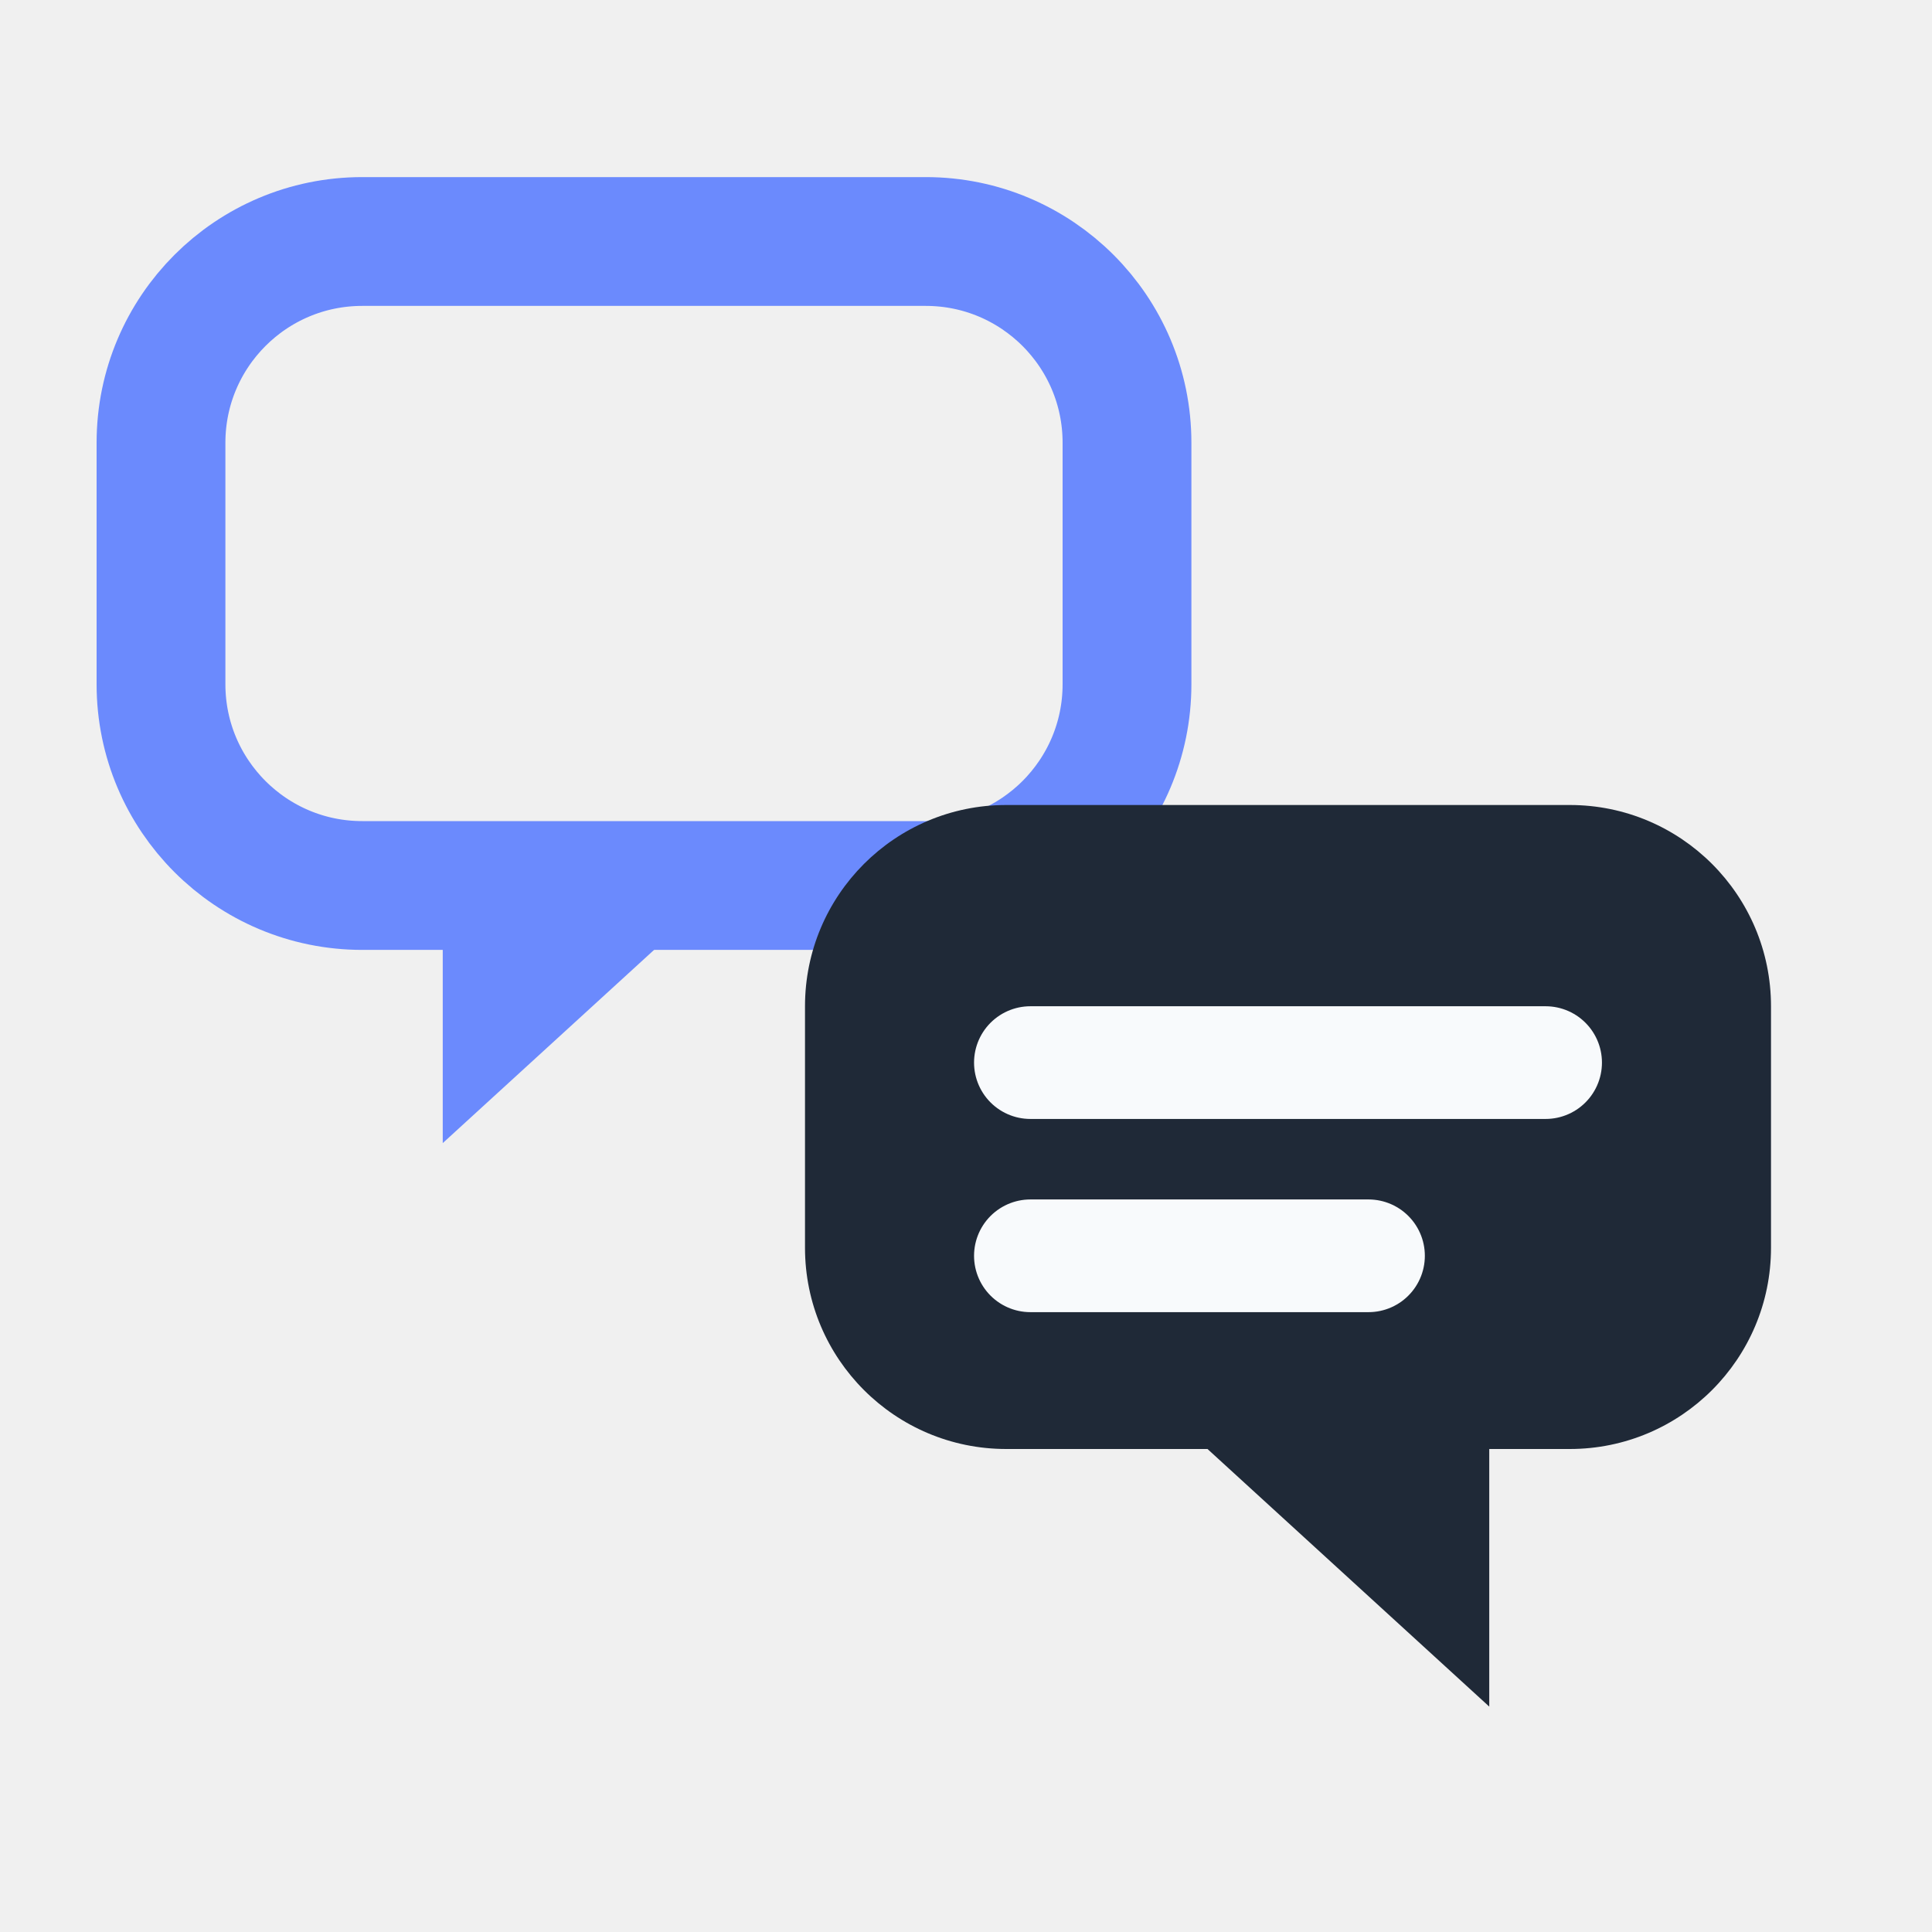
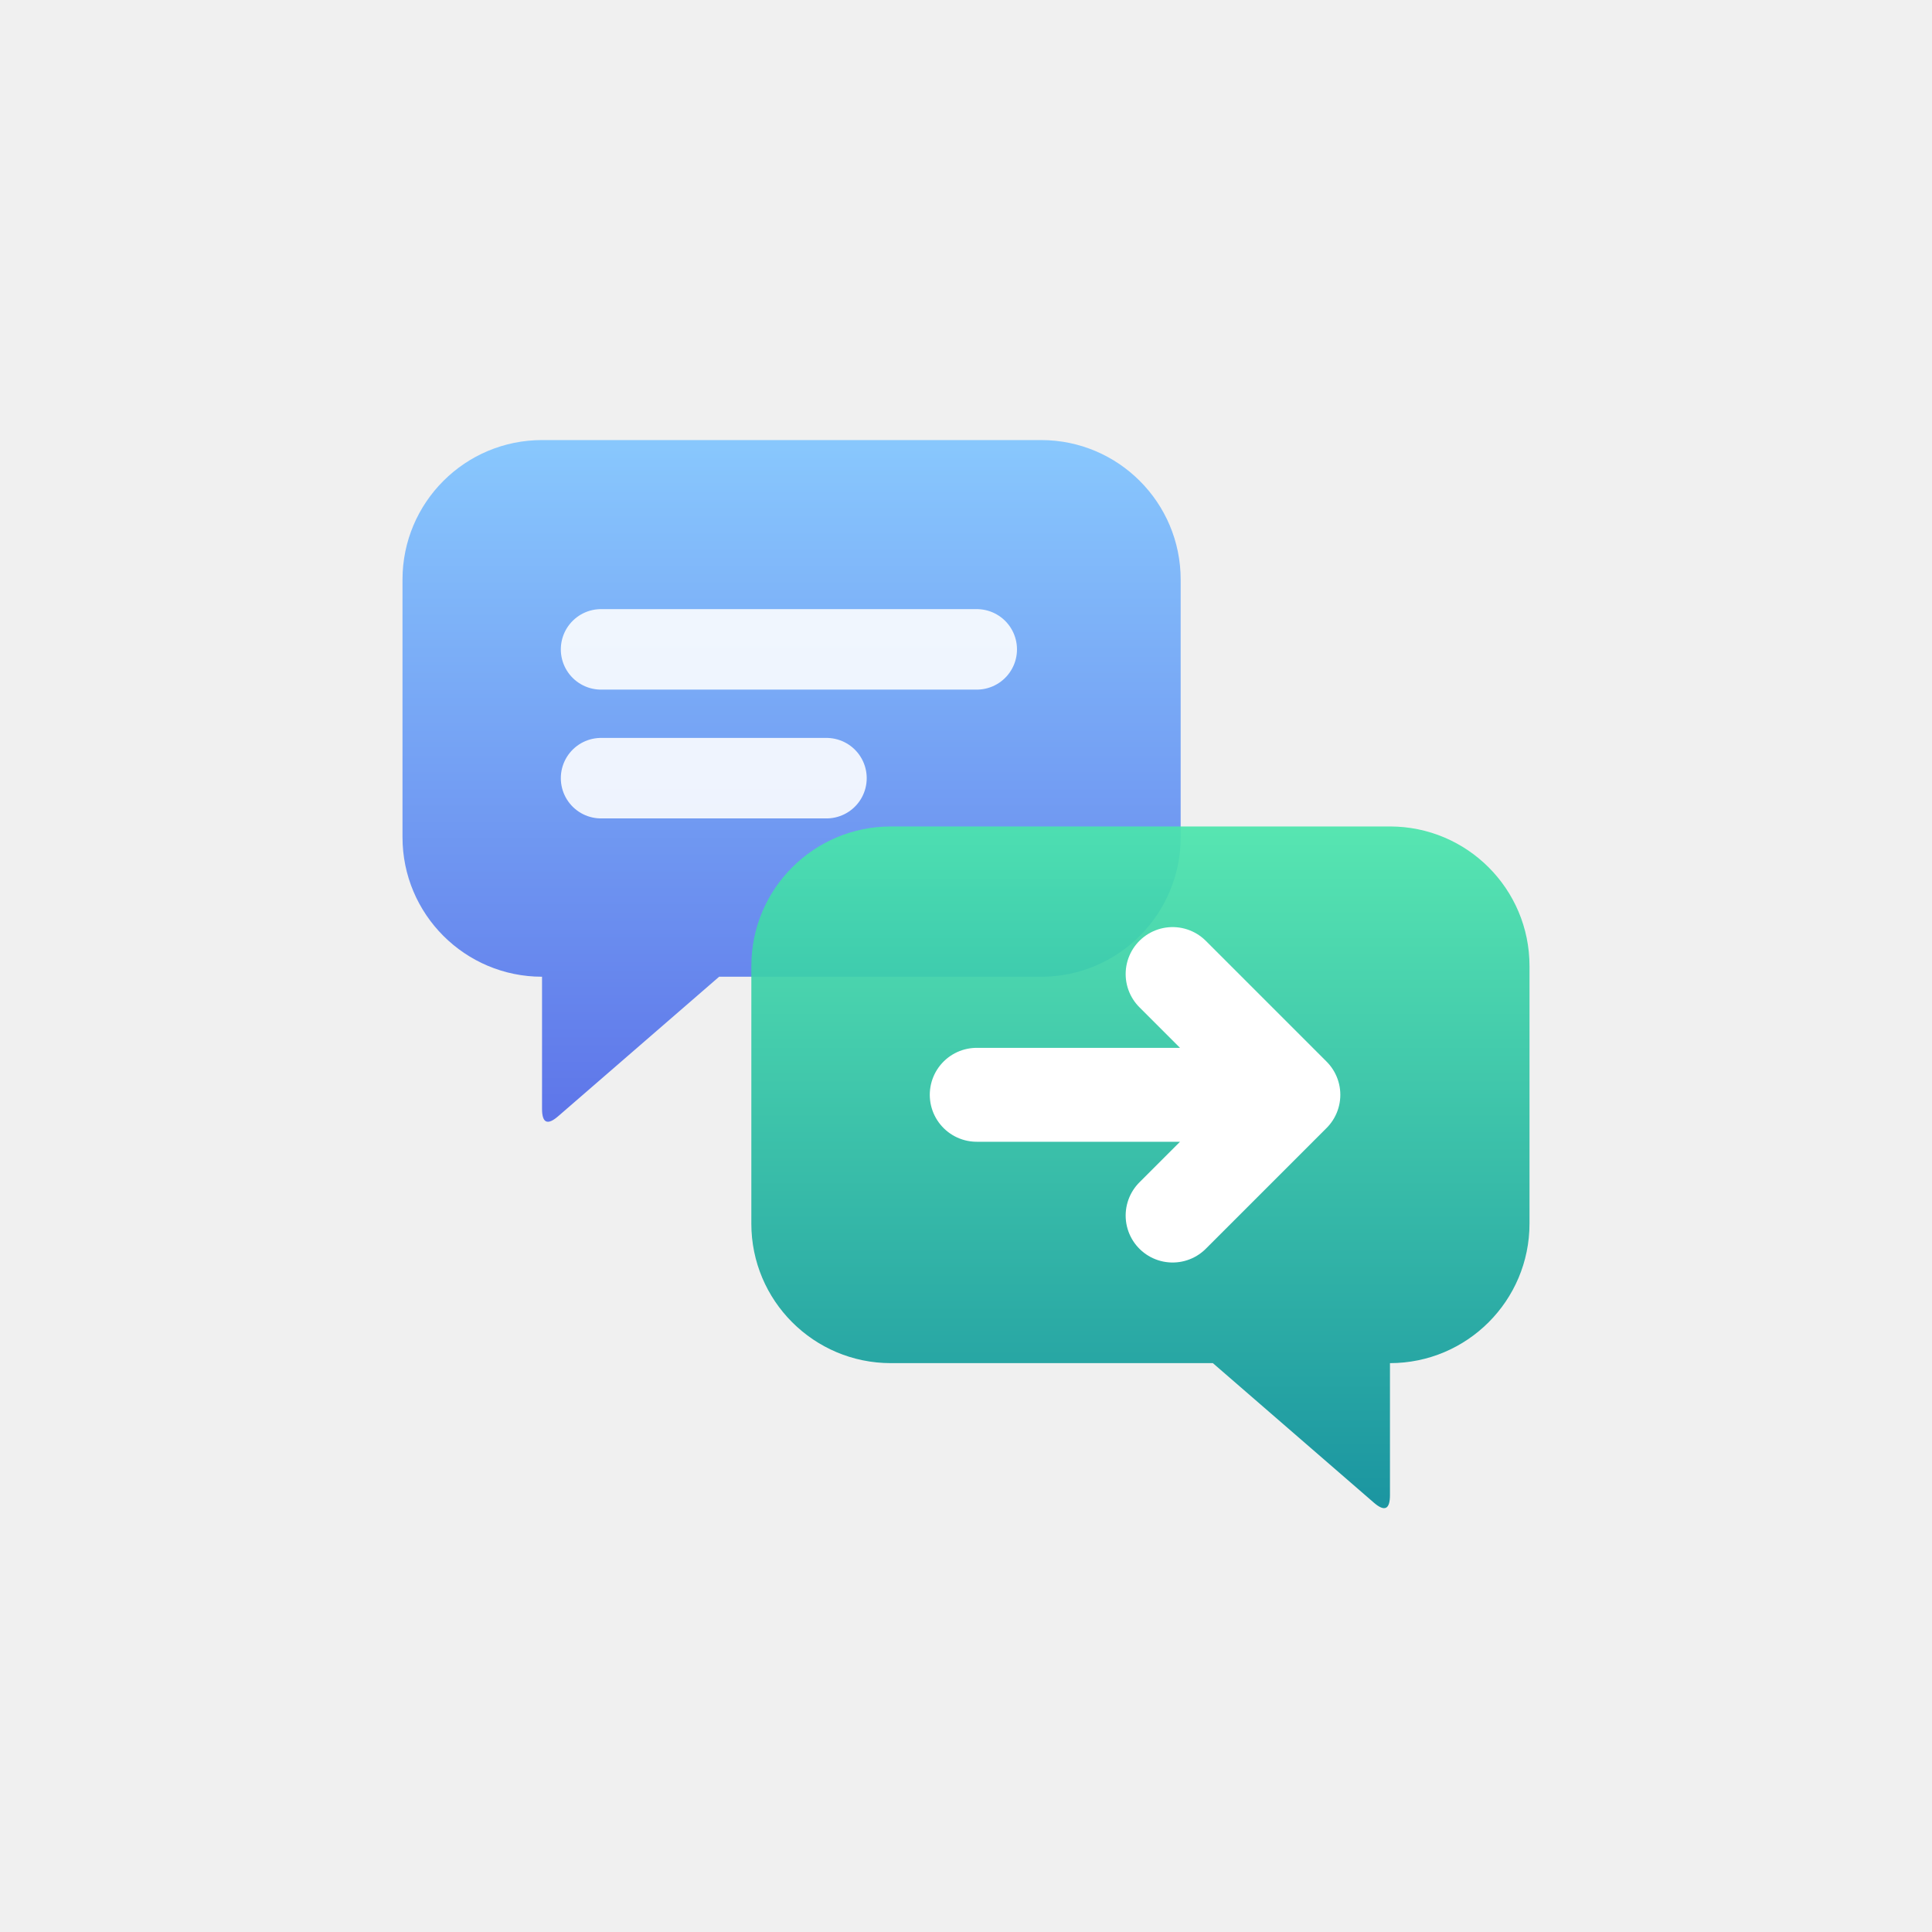
- <svg xmlns="http://www.w3.org/2000/svg" viewBox="0 0 24 24" fill="none">
-   <rect x="2" y="3" width="12" height="8" rx="2.5" stroke="#6B8AFD" stroke-width="1.6" />
-   <path d="M5.5 11v3.2L9 11" fill="#6B8AFD" />
-   <rect x="10" y="10" width="12" height="8" rx="2.5" fill="#1F2937" />
-   <path d="M18.5 18v3.2L15 18" fill="#1F2937" />
-   <path d="M12.8 13.2h6.4M12.8 15.6h4.2" stroke="#F8FAFC" stroke-width="1.4" stroke-linecap="round" />
+ <svg xmlns="http://www.w3.org/2000/svg" width="36" height="36" viewBox="0 0 36 36" fill="none">
+   <path d="M10.1 8.2H19.4C20.836 8.2 22 9.364 22 10.8V15.6C22 17.036 20.836 18.2 19.4 18.2H13.4L10.4 20.8Q10.1 21.06 10.1 20.66V18.2C8.664 18.2 7.5 17.036 7.5 15.6V10.8C7.5 9.364 8.664 8.2 10.1 8.2Z" fill="url(#dsh_session_tools_src)" fill-opacity="0.88" />
+   <path d="M11.2 12.1H18.2M11.2 14.5H15.4" stroke="#FFFFFF" stroke-opacity="0.88" stroke-width="1.5" stroke-linecap="round" />
+   <path d="M16.6 15.4H25.9C27.336 15.4 28.5 16.564 28.5 18V22.8C28.5 24.236 27.336 25.4 25.9 25.4V27.86Q25.9 28.26 25.6 28.0L22.6 25.4H16.6C15.164 25.4 14 24.236 14 22.8V18C14 16.564 15.164 15.4 16.6 15.4Z" fill="url(#dsh_session_tools_dst)" fill-opacity="0.92" />
+   <path d="M18.2 20.4H24.1M21.85 18.15L24.1 20.4L21.85 22.65" stroke="#FFFFFF" stroke-width="1.75" stroke-linecap="round" stroke-linejoin="round" />
+   <defs>
+     <linearGradient id="dsh_session_tools_src" x1="14.75" y1="8.2" x2="14.75" y2="20.8" gradientUnits="userSpaceOnUse">
+       <stop stop-color="#7AC2FF" />
+       <stop offset="1" stop-color="#4A65E8" />
+     </linearGradient>
+     <linearGradient id="dsh_session_tools_dst" x1="21.25" y1="15.4" x2="21.25" y2="28" gradientUnits="userSpaceOnUse">
+       <stop stop-color="#4AE5AC" />
+       <stop offset="1" stop-color="#098E9A" />
+     </linearGradient>
+   </defs>
</svg>
